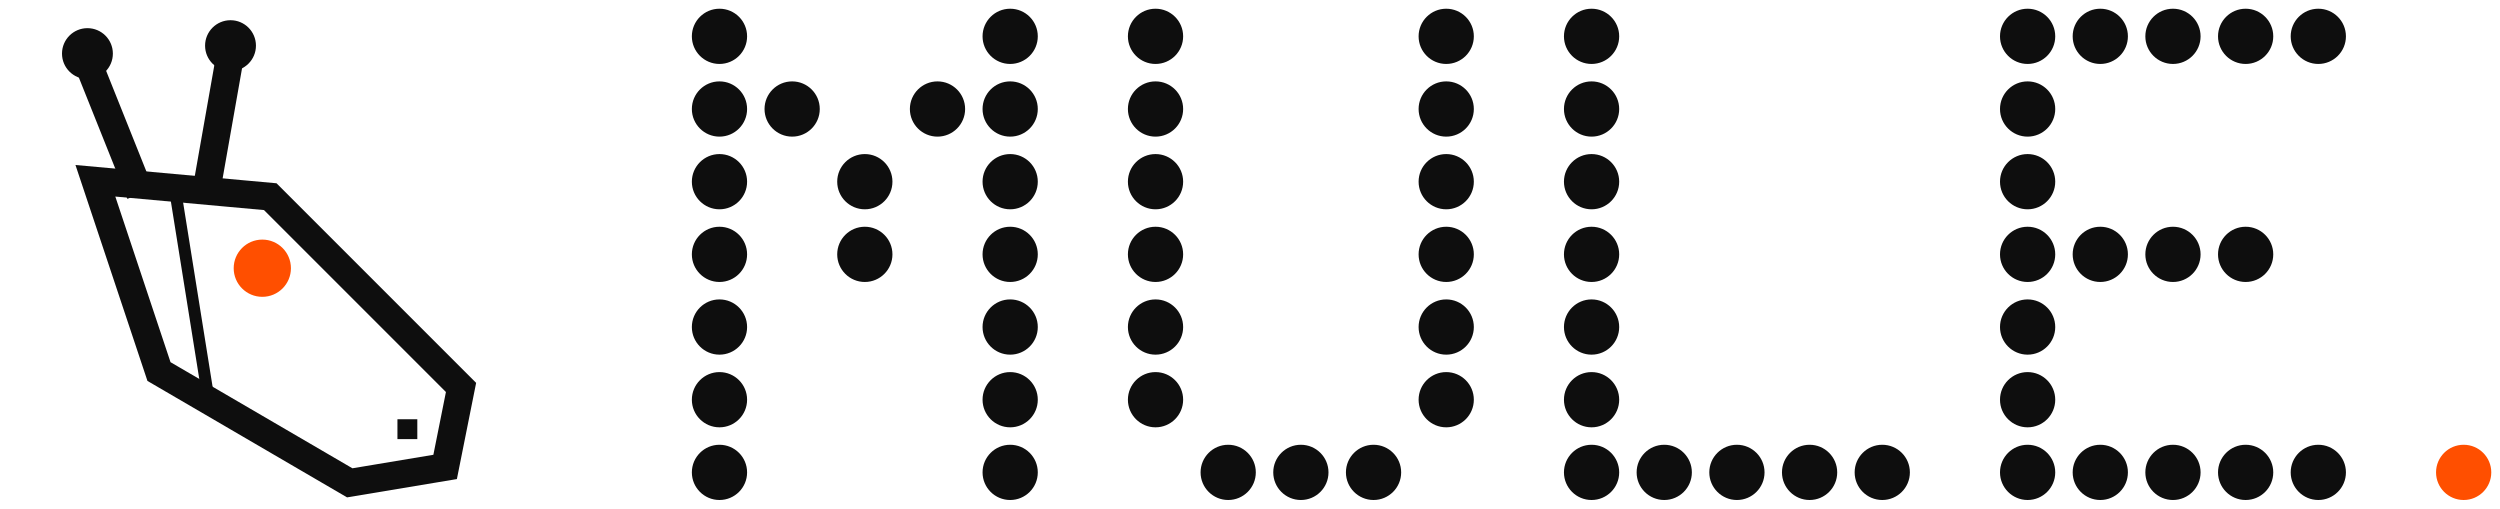
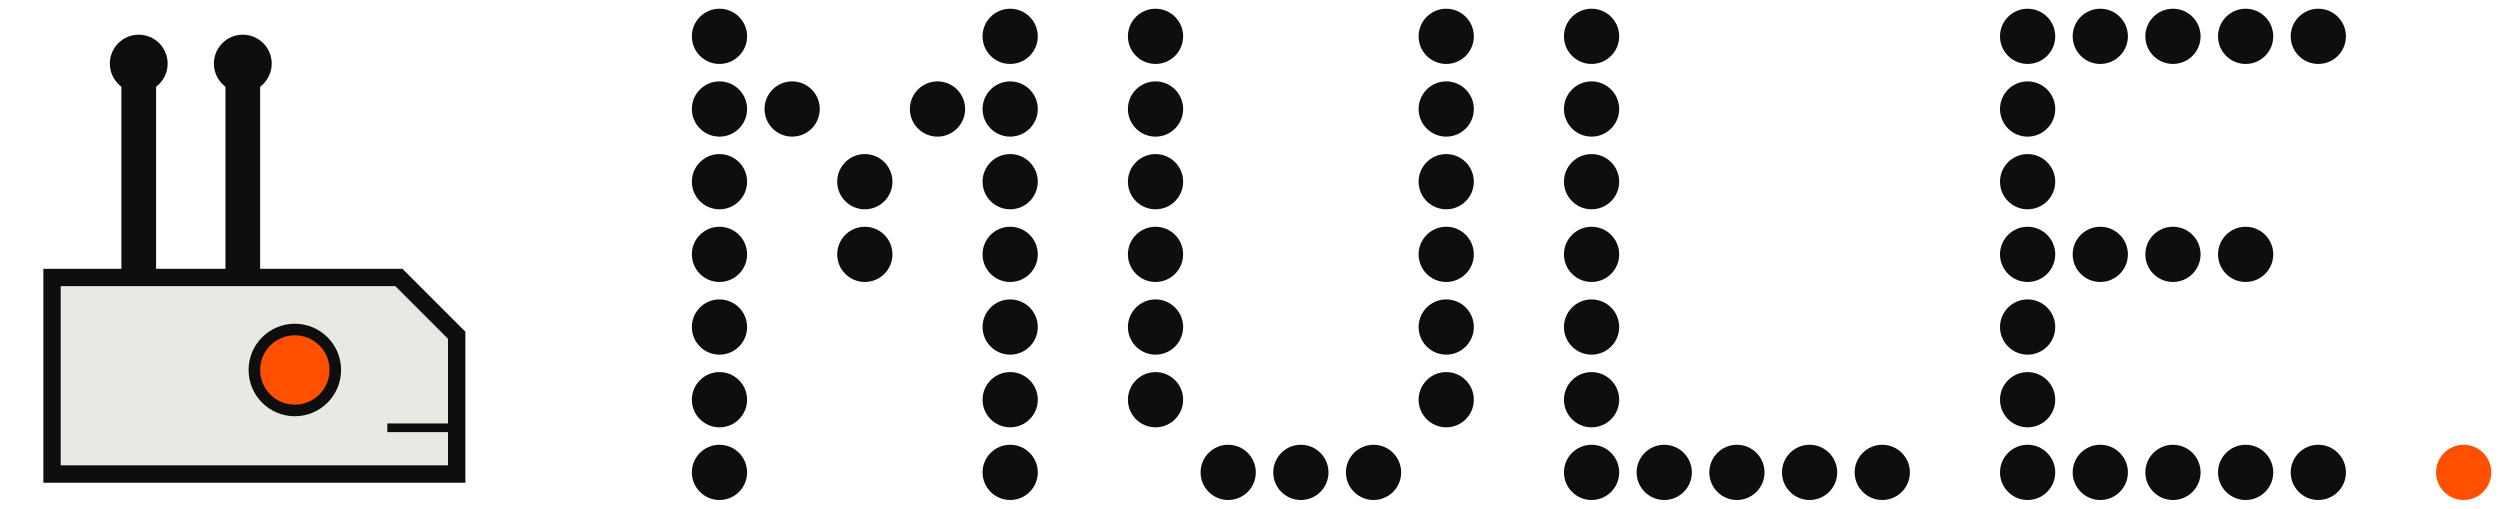
<svg xmlns="http://www.w3.org/2000/svg" viewBox="0 0 344 70" width="344" height="70" role="img" aria-label="MULE">
-   <g fill="none" stroke="#0E0E0E" stroke-width="3.828" stroke-linecap="square" stroke-linejoin="miter">
-     <line x1="18.594" y1="24.875" x2="12.031" y2="8.469" />
-     <line x1="28.438" y1="25.969" x2="31.719" y2="7.375" />
-     <polygon points="13.125,24.875 37.188,27.062 63.438,53.312 61.25,64.25 48.125,66.438 21.875,51.125" fill="none" />
-     <line x1="24.062" y1="25.969" x2="28.438" y2="53.312" stroke-width="1.641" />
-   </g>
-   <circle cx="12.031" cy="7.375" r="3.5" fill="#0E0E0E" />
-   <circle cx="31.719" cy="6.281" r="3.5" fill="#0E0E0E" />
-   <circle cx="36.094" cy="36.906" r="3.938" fill="#FF4F00" />
-   <rect x="54.688" y="57.688" width="2.734" height="2.734" fill="#0E0E0E" />
+   <svg x="0" y="0" width="70" height="70" viewBox="218 8 82 88" aria-hidden="true">
+     <g id="head" class="m1-head">
+       <g id="antenna-l" class="m1-antenna-l">
+         <rect width="6" height="34" x="236" y="22" fill="#0E0E0E" />
+         <circle cx="239" cy="19" r="5" fill="#0E0E0E" class="tip" />
+       </g>
+       <g id="antenna-r" class="m1-antenna-r">
+         <rect width="6" height="34" x="254" y="22" fill="#0E0E0E" />
+         <circle cx="257" cy="19" r="5" fill="#0E0E0E" class="tip" />
+       </g>
+       <path fill="#E9E8E3" stroke="#0E0E0E" stroke-linejoin="miter" stroke-width="3" d="M224 56H284L294 66V90H224Z" />
+       <path stroke="#0E0E0E" stroke-width="1.5" d="M282 82H294" />
+       <circle id="eye" cx="266" cy="72" r="7" fill="#FF4F00" stroke="#0E0E0E" stroke-width="2" class="m1-eye" />
+     </g>
+   </svg>
  <circle cx="99" cy="5" r="3.8" fill="#0E0E0E" />
  <circle cx="139" cy="5" r="3.8" fill="#0E0E0E" />
  <circle cx="99" cy="15" r="3.8" fill="#0E0E0E" />
  <circle cx="109" cy="15" r="3.8" fill="#0E0E0E" />
  <circle cx="129" cy="15" r="3.8" fill="#0E0E0E" />
  <circle cx="139" cy="15" r="3.8" fill="#0E0E0E" />
  <circle cx="99" cy="25" r="3.8" fill="#0E0E0E" />
  <circle cx="119" cy="25" r="3.8" fill="#0E0E0E" />
  <circle cx="139" cy="25" r="3.8" fill="#0E0E0E" />
  <circle cx="99" cy="35" r="3.8" fill="#0E0E0E" />
  <circle cx="119" cy="35" r="3.8" fill="#0E0E0E" />
  <circle cx="139" cy="35" r="3.8" fill="#0E0E0E" />
  <circle cx="99" cy="45" r="3.8" fill="#0E0E0E" />
  <circle cx="139" cy="45" r="3.8" fill="#0E0E0E" />
  <circle cx="99" cy="55" r="3.8" fill="#0E0E0E" />
  <circle cx="139" cy="55" r="3.8" fill="#0E0E0E" />
  <circle cx="99" cy="65" r="3.8" fill="#0E0E0E" />
  <circle cx="139" cy="65" r="3.8" fill="#0E0E0E" />
  <circle cx="159" cy="5" r="3.8" fill="#0E0E0E" />
  <circle cx="199" cy="5" r="3.8" fill="#0E0E0E" />
  <circle cx="159" cy="15" r="3.8" fill="#0E0E0E" />
  <circle cx="199" cy="15" r="3.8" fill="#0E0E0E" />
  <circle cx="159" cy="25" r="3.8" fill="#0E0E0E" />
  <circle cx="199" cy="25" r="3.8" fill="#0E0E0E" />
  <circle cx="159" cy="35" r="3.8" fill="#0E0E0E" />
  <circle cx="199" cy="35" r="3.8" fill="#0E0E0E" />
  <circle cx="159" cy="45" r="3.8" fill="#0E0E0E" />
  <circle cx="199" cy="45" r="3.8" fill="#0E0E0E" />
  <circle cx="159" cy="55" r="3.8" fill="#0E0E0E" />
  <circle cx="199" cy="55" r="3.8" fill="#0E0E0E" />
  <circle cx="169" cy="65" r="3.8" fill="#0E0E0E" />
  <circle cx="179" cy="65" r="3.8" fill="#0E0E0E" />
  <circle cx="189" cy="65" r="3.8" fill="#0E0E0E" />
  <circle cx="219" cy="5" r="3.8" fill="#0E0E0E" />
  <circle cx="219" cy="15" r="3.8" fill="#0E0E0E" />
  <circle cx="219" cy="25" r="3.8" fill="#0E0E0E" />
  <circle cx="219" cy="35" r="3.8" fill="#0E0E0E" />
  <circle cx="219" cy="45" r="3.8" fill="#0E0E0E" />
  <circle cx="219" cy="55" r="3.8" fill="#0E0E0E" />
  <circle cx="219" cy="65" r="3.8" fill="#0E0E0E" />
  <circle cx="229" cy="65" r="3.8" fill="#0E0E0E" />
  <circle cx="239" cy="65" r="3.8" fill="#0E0E0E" />
  <circle cx="249" cy="65" r="3.8" fill="#0E0E0E" />
  <circle cx="259" cy="65" r="3.8" fill="#0E0E0E" />
  <circle cx="279" cy="5" r="3.8" fill="#0E0E0E" />
  <circle cx="289" cy="5" r="3.8" fill="#0E0E0E" />
  <circle cx="299" cy="5" r="3.8" fill="#0E0E0E" />
  <circle cx="309" cy="5" r="3.8" fill="#0E0E0E" />
  <circle cx="319" cy="5" r="3.8" fill="#0E0E0E" />
  <circle cx="279" cy="15" r="3.8" fill="#0E0E0E" />
  <circle cx="279" cy="25" r="3.8" fill="#0E0E0E" />
  <circle cx="279" cy="35" r="3.8" fill="#0E0E0E" />
  <circle cx="289" cy="35" r="3.8" fill="#0E0E0E" />
  <circle cx="299" cy="35" r="3.8" fill="#0E0E0E" />
  <circle cx="309" cy="35" r="3.8" fill="#0E0E0E" />
  <circle cx="279" cy="45" r="3.8" fill="#0E0E0E" />
  <circle cx="279" cy="55" r="3.8" fill="#0E0E0E" />
  <circle cx="279" cy="65" r="3.8" fill="#0E0E0E" />
  <circle cx="289" cy="65" r="3.8" fill="#0E0E0E" />
  <circle cx="299" cy="65" r="3.8" fill="#0E0E0E" />
  <circle cx="309" cy="65" r="3.8" fill="#0E0E0E" />
  <circle cx="319" cy="65" r="3.8" fill="#0E0E0E" />
  <circle cx="339" cy="65" r="3.8" fill="#FF4F00" />
</svg>
